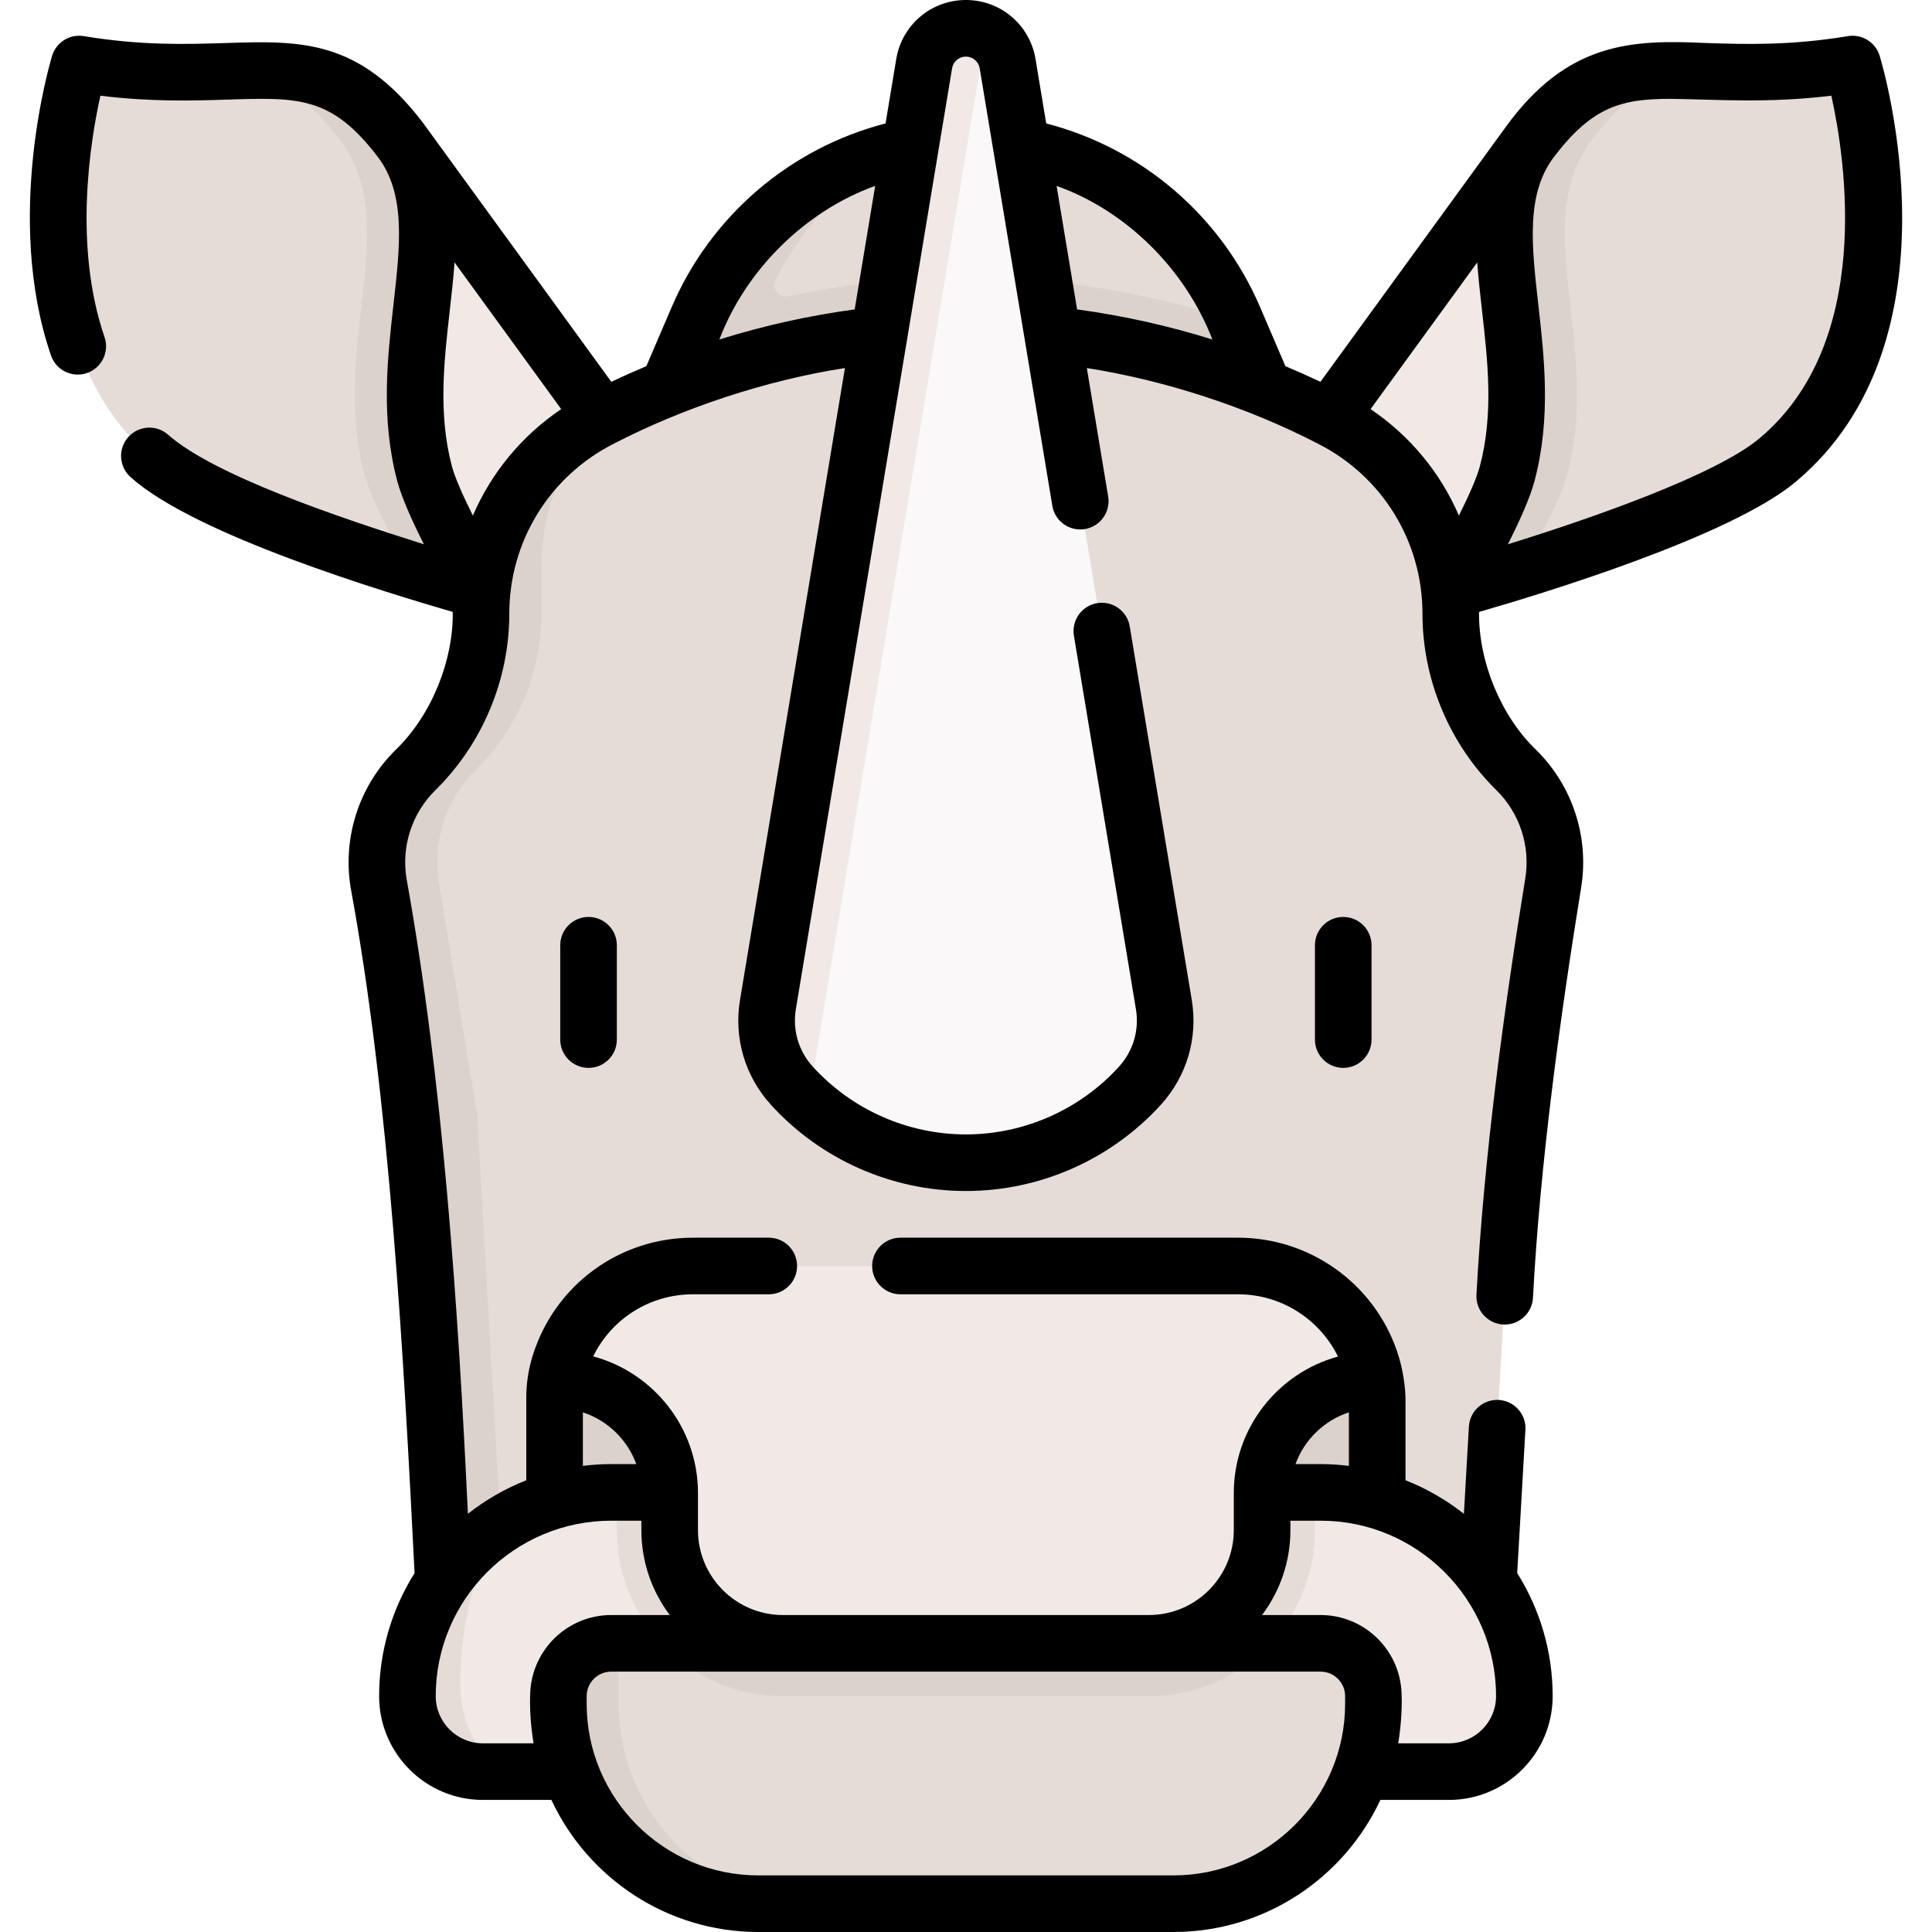
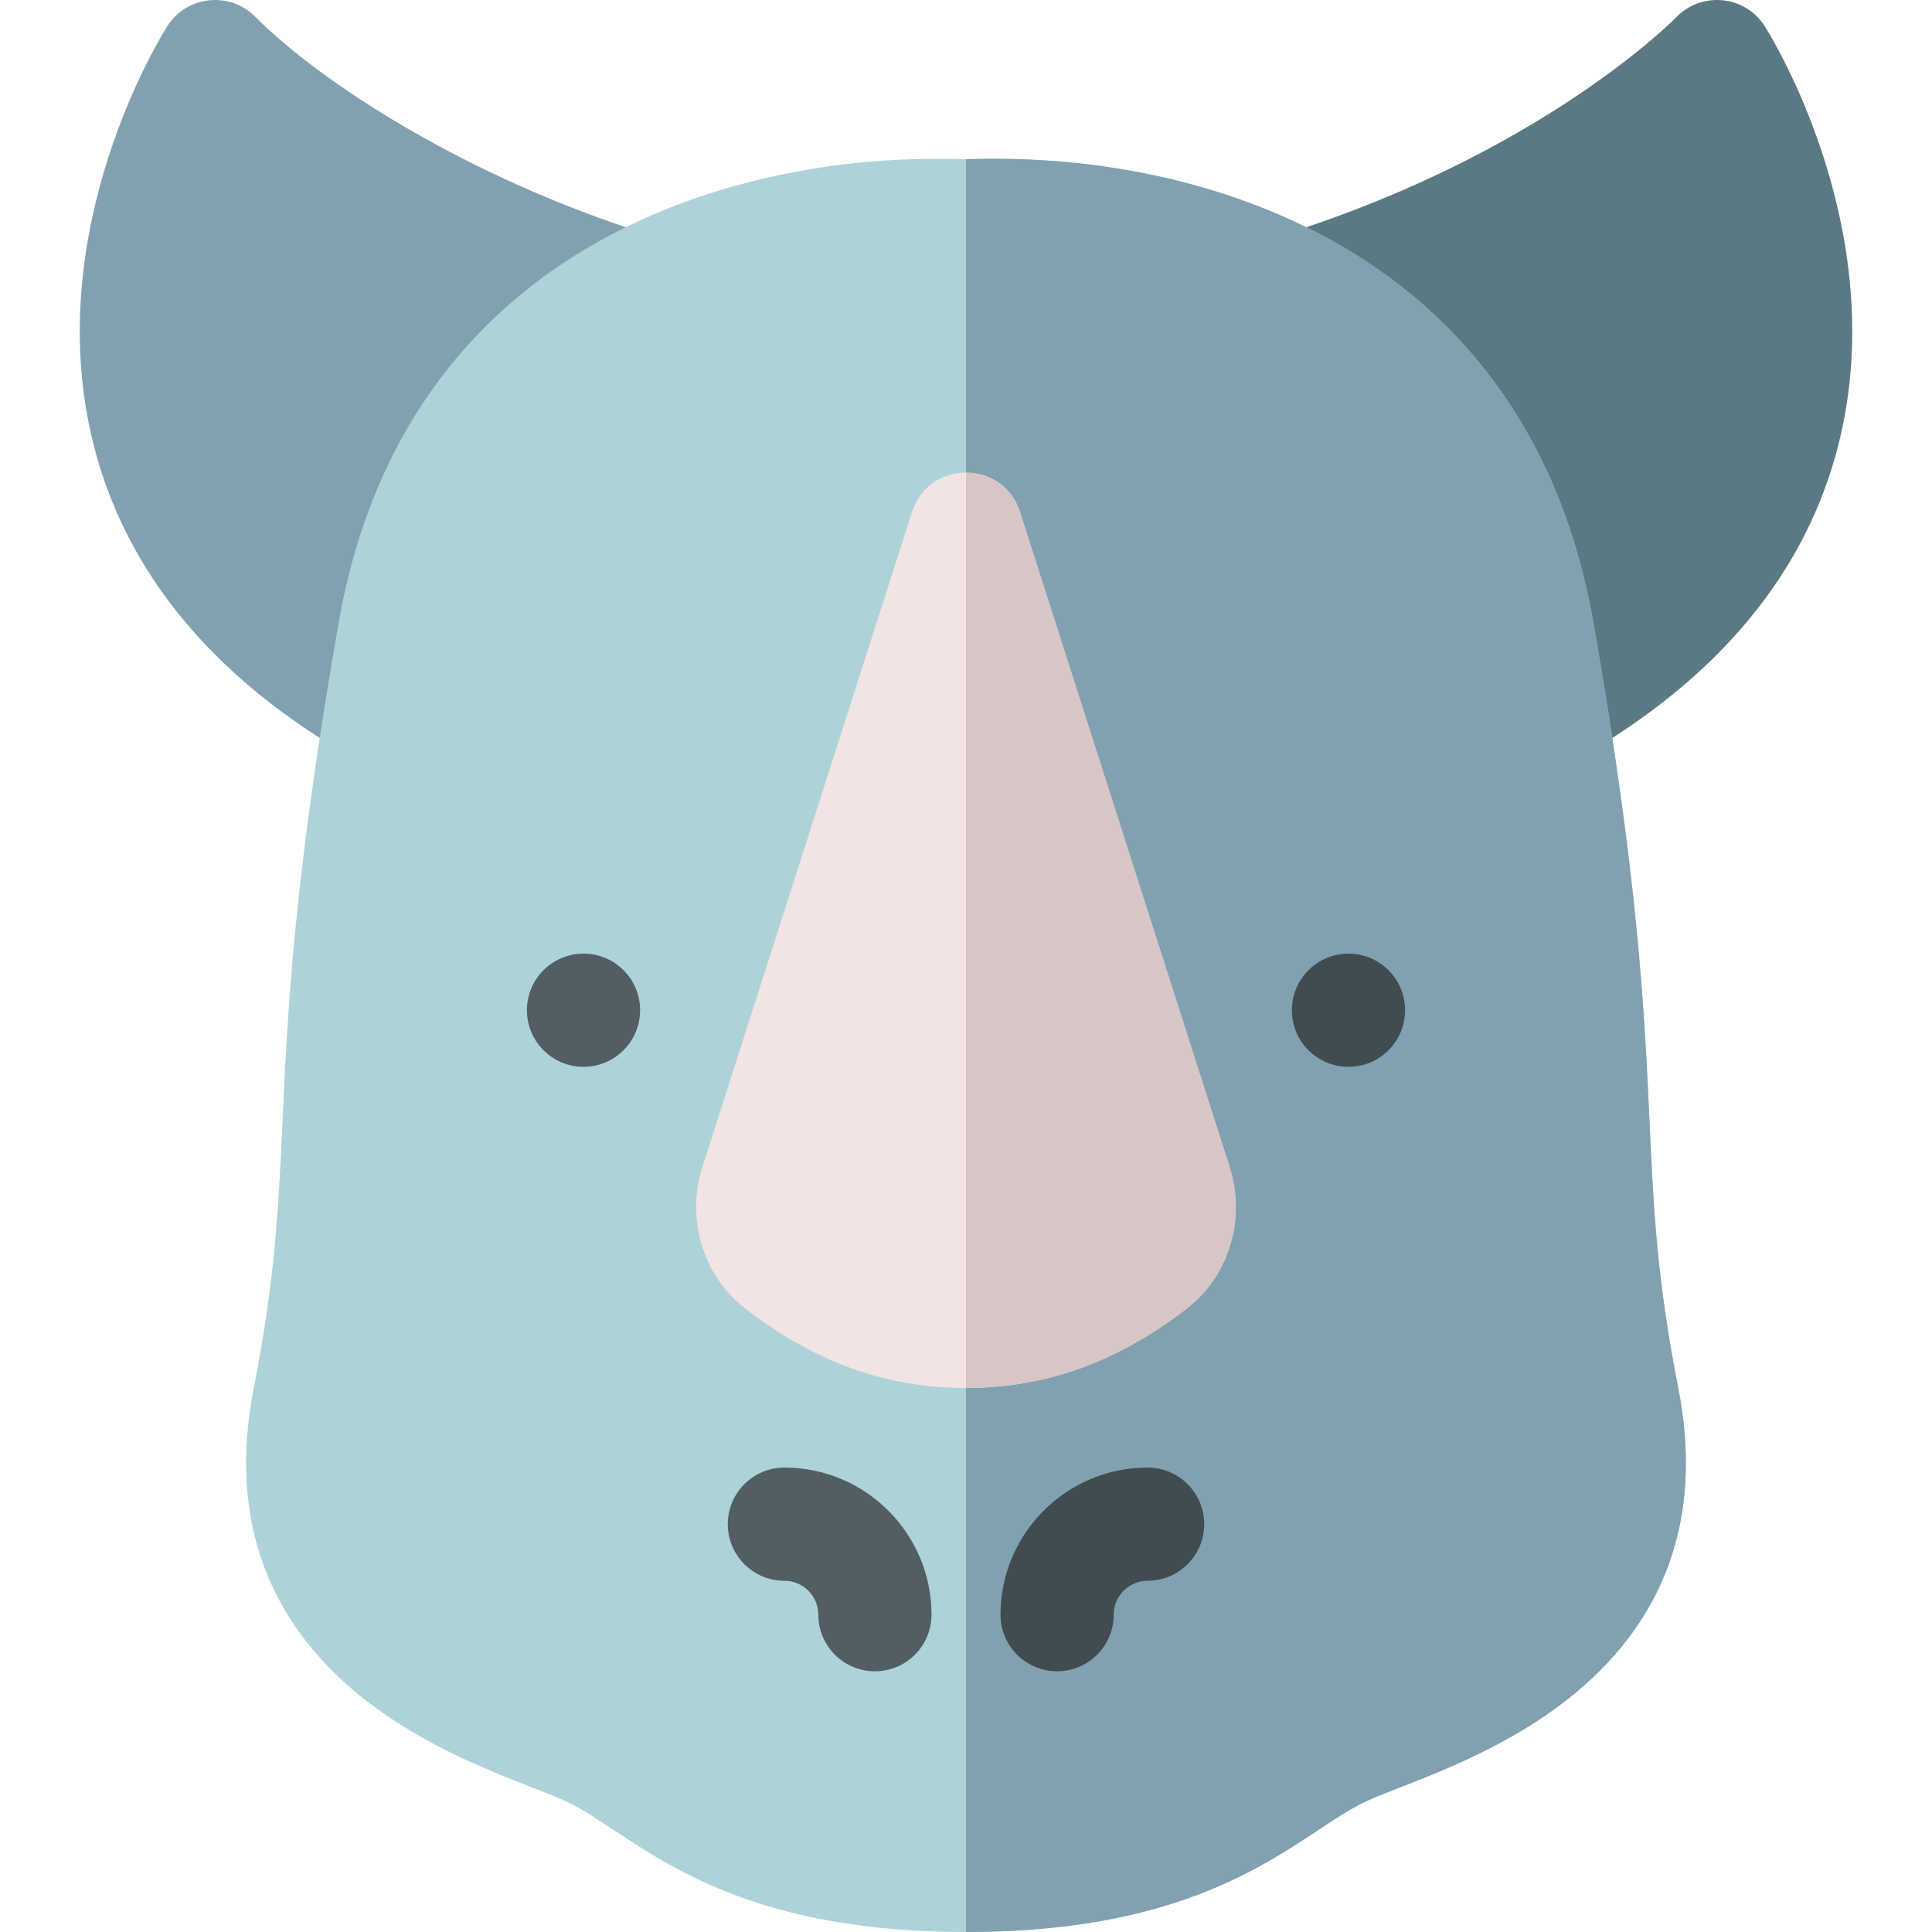
<svg xmlns="http://www.w3.org/2000/svg" id="Capa_1" enable-background="new 0 0 512 512" height="512" viewBox="0 0 512 512" width="512">
  <g>
    <g>
-       <path d="m84.247 127 21.909-89.873 20.982 28.786.014.016 33.727 46.453-23.161 33.433.002.005-8.28 11.95-24.685-16.808z" fill="#f0e9e6" />
-       <path d="m20.039 20.488c.496-1.987 2.421-3.265 4.449-2.975 14.391 2.057 25.835 1.694 35.516 1.386 0 0 10.982.249 15.765.633 11.069.889 17.231 4.645 27.414 17.968 16.947 22.173-1.851 54.436 7.149 88.436 2.57 9.708 16.596 27.926 16.596 27.926l-18.409-2.927c-21.436-6.7-54.738-18.256-67.533-28.908-35.939-29.919-24.611-86.871-20.947-101.539z" fill="#e5dcd8" />
-       <path d="m59.53 18.92c11.16.85 20.27 4.64 30.51 18.05 16.95 22.18-2.53 54.53 6.47 88.53 1.73 6.55 8.068 18.395 12.008 25.435 11.27 3.53 19.262 5.705 19.262 5.705-.02-.1-12.7-21.43-15.27-31.14-9-34 10.48-66.35-6.47-88.53-14.7-19.23-27.05-18.67-46.51-18.05z" fill="#dbd2cc" />
-       <path d="m427.694 127-21.91-89.873-20.981 28.786-.015.016-33.727 46.453 23.162 33.433-.003.005 8.28 11.95 24.685-16.808z" fill="#f0e9e6" />
-       <path d="m491.902 20.488c-.496-1.987-2.421-3.265-4.449-2.975-14.391 2.057-25.835 1.694-35.516 1.386 0 0-10.982.249-15.765.633-11.07.889-17.232 4.645-27.415 17.968-16.947 22.173 1.851 54.436-7.149 88.436-2.57 9.708-16.596 27.926-16.596 27.926l18.409-2.927c21.436-6.7 54.738-18.256 67.533-28.908 35.939-29.919 24.611-86.871 20.948-101.539z" fill="#e5dcd8" />
-       <path d="m452.41 18.92c-11.16.85-20.27 4.64-30.51 18.05-16.95 22.18 2.53 54.53-6.47 88.53-1.73 6.55-8.068 18.395-12.008 25.435-11.27 3.53-19.262 5.705-19.262 5.705.02-.1 12.7-21.43 15.27-31.14 9-34-10.48-66.35 6.47-88.53 14.7-19.23 27.05-18.67 46.51-18.05z" fill="#dbd2cc" />
-       <path d="m336.97 107.5h-157.484l9.91-23.124c8.591-20.045 20.838-34.649 40.622-41.802 3.248-1.174 9.662-3.343 9.662-3.343 5.285-1.138 10.739-1.731 16.29-1.731 30.94 0 58.902 18.438 71.09 46.876l.323.753-1.157 9.148z" fill="#e5dcd8" />
-       <path d="m327.383 85.129c-22.98-7.66-47.203-11.629-71.413-11.629-15.83 0-31.663 1.703-47.152 5.018-2.473.529-4.462-2.043-3.31-4.294 7.906-15.439 19.924-27.566 34.172-34.994-24.17 5.21-44.8 21.81-54.8 45.15-.004.003.006-.002-.32.74.055-.11-9.481 22.12-9.59 22.38h17 145z" fill="#dbd2cc" />
-       <path d="m394.47 418.5 6.997-122.25 10.147-62.237c1.791-10.983-1.862-22.152-9.797-29.954-11.098-10.913-17.348-25.825-17.348-41.389 0-21.88-12.303-41.9-31.822-51.785l-1.125-.57c-29.618-14.999-62.352-22.815-95.552-22.815-33.2 0-65.934 7.816-95.552 22.815l-1.125.57s-7.573 5.37-11.301 8.711c-12.114 10.856-18.225 26.929-18.225 43.66 0 15.564-3.561 30.878-14.659 41.79-7.935 7.802-11.587 18.971-9.797 29.954l8.48 60.5 7 123z" fill="#e5dcd8" />
-       <g fill="#dbd2cc">
-         <path d="m159.652 110.701c-10.454 10.003-16.182 24.47-16.182 39.379v12.59c0 15.56-6.25 30.48-17.35 41.39-6.6 6.49-10.24 15.31-10.24 24.42 0 1.84.15 3.69.45 5.53l10.14 61.49 7 123-15.846 2.712-7.154-125.712-10.14-61.49c-.3-1.84-.45-3.69-.45-5.53 0-9.11 3.64-17.93 10.24-24.42 5.55-5.46 9.89-11.91 12.84-18.95s4.51-14.66 4.51-22.44c0-21.88 12.3-41.9 31.82-51.79z" />
-         <path d="m178.928 395.191-1.457 2.309-30.5 1.713v-28.793c0-1.59.13-3.18.38-4.75l.385-.336c16.57 0 31.192 13.287 31.192 29.857z" />
-         <path d="m364.97 370.88v27.503l-30.5-.883-1.415-1.989c0-16.032 12.083-30.834 28-31.66.385-.02 3.068 1.835 3.455 1.829.31 1.71.46 3.45.46 5.2z" />
-       </g>
-       <path d="m210.247 286.691c1.4 1.542 3.959 5.383 3.959 5.383 25.151 22.775 64.567 21.321 87.897-4.363 5.285-5.818 7.617-13.735 6.329-21.489l-41.406-249.35c-.587-3.535-2.79-6.454-5.776-8.051 0 0-3.382.084-5.28.084-5.481 0-8.868 3.497-9.766 8.904l-39.234 245.66c-1.287 7.753-2.008 17.404 3.277 23.222z" fill="#faf8f8" />
-       <path d="m261.25 8.821-47.044 283.254c-1.51-1.36-2.966-2.825-4.366-4.365-5.29-5.82-7.62-13.73-6.33-21.49l41.4-249.35c.45-2.71 1.84-5.05 3.81-6.71 1.97-1.67 4.51-2.66 7.25-2.66 1.9 0 3.7.471 5.28 1.321z" fill="#f0e9e6" />
-       <path d="m150.47 469.5h-16.86l-5.831-1.223c-11.046 0-18.128-7.731-18.128-18.777 0-17.257 6.99-32.108 19.628-42 1.26-.986 3.377-3.332 3.377-3.332 8.448-5.482 18.516-8.668 29.315-8.668h1.5l93.33 8.21 91.67-8.21h1.5c29.776 0 54 24.224 54 54 0 11.046-8.954 20-20 20h-21.5z" fill="#f0e9e6" />
-       <path d="m133.61 469.5h-5.64c-11.05 0-20-8.95-20-20 0-18.977 9.843-35.706 24.684-45.334-6.789 11.577-10.684 26.474-10.684 42.044 0 10.33 4.76 19.24 11.64 23.29z" fill="#e5dcd8" />
-       <path d="m348.47 395.5v10c0 24.26-19.74 44-44 44h-97c-24.26 0-44-19.74-44-44v-10z" fill="#e5dcd8" />
-       <path d="m364.51 365.68c-16.37.24-30.04 13.57-30.04 29.99v9.83c0 16.57-13.43 30-30 30h-97c-16.57 0-30-13.43-30-30v-9.83c0-16.57-13.43-30-30-30h-.12c.23-1.43.56-2.84.99-4.22 4.84-15.44 19.15-25.95 35.33-25.95h144.44c15.78 0 29.82 10 34.98 24.91l.23.66c.52 1.5.92 3.05 1.19 4.61z" fill="#f0e9e6" />
-       <path d="m149.47 450.149c0-7.72 6.28-14 14-14l.5-.649h186c7.72 0 14 6.28 14 14v2c0 29.271-23.729 53-53 53h-98.298l-11.617-1.394c-29.271 0-51.585-23.686-51.585-52.957z" fill="#e5dcd8" />
-       <path d="m216.97 504.5h-16c-29.27 0-53-23.73-53-53v-2c0-7.72 6.28-14 14-14h2v16c0 29.27 23.73 53 53 53z" fill="#dbd2cc" />
-       <path d="m336.63 435.5c-8.04 8.61-19.48 14-32.16 14h-97c-12.68 0-24.12-5.39-32.16-14z" fill="#dbd2cc" />
+       <path d="m180.03 84.068-66.03 111.531c-4.142 7.022-13.202 9.462-20.36 5.38-37.36-21.39-60.59-49.61-69.02-83.86-13.93-56.531 18.34-108.021 19.72-110.191 5.222-8.181 16.711-9.311 23.44-2.35 17.328 17.328 55.743 42.353 103.86 57.54 9.216 2.917 13.314 13.66 8.39 21.95z" fill="#81a1b1" />
    </g>
    <g>
-       <path d="m498.13 14.789c-1.096-3.599-4.69-5.83-8.398-5.215-15.338 2.536-27.149 2.161-37.571 1.829-19.725-.948-36.773-.28-53.089 22.202l-49.143 67.581c-3.067-1.458-6.163-2.84-9.283-4.15l-6.692-15.614c-10.39-24.244-31.359-42.152-56.695-48.71l-2.834-17.069c-1.505-9.064-9.267-15.643-18.455-15.643s-16.95 6.579-18.455 15.643l-2.834 17.069c-25.336 6.558-46.304 24.466-56.695 48.71l-6.692 15.613c-3.12 1.31-6.216 2.692-9.283 4.15-1.229-1.669-48.808-67.168-50.014-68.766-16.92-22.139-32.496-21.643-52.217-21.017-10.42.332-22.232.707-37.571-1.829-3.712-.615-7.303 1.616-8.398 5.215-.529 1.738-12.812 42.971-.296 79.415 1.346 3.917 5.613 6.005 9.529 4.657 3.917-1.345 6.003-5.612 4.657-9.529-8.285-24.126-3.79-51.856-1.095-63.971 13.577 1.673 24.568 1.323 33.65 1.035 18.94-.603 27.588-.877 39.824 15.133 7.517 9.833 5.978 23.425 4.196 39.162-1.598 14.121-3.41 30.125.985 46.729 1.16 4.382 3.888 10.501 7.078 16.821-23.278-7.334-55.709-18.366-67.791-29.037-3.105-2.742-7.845-2.446-10.586.659s-2.446 7.845.659 10.586c17.071 15.409 67.959 30.632 85.358 35.722.215 12.535-5.432 27.203-15.115 36.54-9.657 9.495-14.12 23.144-11.938 36.523 10.413 56.535 14.062 124.599 16.941 181.652-5.944 9.462-9.396 20.639-9.396 32.614 0 15.164 12.336 27.5 27.5 27.5h18.155c9.64 20.65 30.593 35 54.845 35h110c24.252 0 45.205-14.35 54.845-35h18.155c15.164 0 27.5-12.336 27.5-27.5 0-11.974-3.452-23.151-9.395-32.613l2.173-37.971c.237-4.136-2.924-7.68-7.059-7.917-4.132-.234-7.68 2.923-7.917 7.059l-1.323 23.123c-4.665-3.675-9.87-6.687-15.479-8.901v-21.403c0-2.869-.579-8.034-2.29-12.922-6.203-17.915-23.11-29.954-42.071-29.954h-89.48c-4.142 0-7.5 3.358-7.5 7.5s3.358 7.5 7.5 7.5h89.48c11.341 0 21.554 6.507 26.468 16.5-15.892 4.352-27.609 18.912-27.609 36.166v9.833c0 12.407-10.093 22.5-22.5 22.5h-97c-12.407 0-22.5-10.093-22.5-22.5v-9.833c0-17.313-11.796-31.916-27.771-36.212 4.906-9.997 15.043-16.454 26.468-16.454h20.068c4.142 0 7.5-3.358 7.5-7.5s-3.358-7.5-7.5-7.5h-20.068c-19.563 0-36.636 12.544-42.484 31.214-1.137 3.631-1.714 7.402-1.714 11.207v21.861c-5.607 2.213-10.81 5.223-15.474 8.896-2.527-54.122-6.629-115.014-16.268-168.372-1.397-8.566 1.464-17.314 7.653-23.4 12.449-12.242 19.589-29.277 19.589-46.736 0-19.159 10.618-36.438 27.71-45.094 18.266-9.449 40.251-16.789 61.237-20.038l-27.805 167.457c-1.673 10.08 1.307 20.198 8.176 27.76 13.206 14.539 32.043 22.876 51.684 22.876s38.479-8.338 51.684-22.876c6.87-7.562 9.85-17.681 8.177-27.76l-16.437-98.985c-.679-4.086-4.541-6.85-8.627-6.17-4.086.679-6.849 4.542-6.17 8.627l16.436 98.985c.918 5.525-.716 11.072-4.482 15.218-10.368 11.415-25.16 17.961-40.581 17.961s-30.212-6.546-40.581-17.962c-3.766-4.146-5.399-9.692-4.481-15.217l41.405-249.352c.298-1.796 1.837-3.1 3.658-3.1s3.359 1.304 3.657 3.1l19.252 115.94c.679 4.086 4.541 6.848 8.627 6.17 4.086-.679 6.849-4.542 6.17-8.627l-5.653-34.045c20.262 3.16 42.285 10.218 61.236 20.038 17.092 8.656 27.71 25.935 27.71 45.094 0 17.459 7.14 34.494 19.589 46.736 6.189 6.086 9.05 14.833 7.653 23.4-5.806 35.772-10.953 73.751-12.938 110.281-.237 4.136 2.924 7.68 7.059 7.917.146.008.291.012.436.012 3.946 0 7.252-3.082 7.481-7.071 1.859-35.157 7.067-73.613 12.767-108.724 2.179-13.366-2.284-27.014-11.94-36.509-9.197-8.816-15.28-23.223-15.115-36.54 16.827-4.844 66.471-19.96 83.792-34.38 44.784-37.285 23.312-109.929 22.376-113.003zm-187.16 482.211h-110c-25.089 0-45.5-20.411-45.5-45.5v-2c0-3.584 2.916-6.5 6.5-6.5h188c3.584 0 6.5 2.916 6.5 6.5v2c0 25.089-20.411 45.5-45.5 45.5zm46.5-122.713v14.187c-2.46-.301-4.96-.474-7.5-.474h-6.654c2.353-6.469 7.593-11.559 14.154-13.713zm-15.5 31.213v-2.5h8c25.64 0 46.5 20.86 46.5 46.5 0 6.893-5.607 12.5-12.5 12.5h-13.431c.508-2.985 1.116-8.4.892-13.268-.409-11.498-9.865-20.732-21.461-20.732h-15.52c4.719-6.272 7.52-14.064 7.52-22.5zm-187.5-31.213c6.561 2.154 11.802 7.244 14.154 13.713h-6.654c-2.54 0-5.04.173-7.5.474zm7.5 28.713h8v2.5c0 8.436 2.801 16.228 7.52 22.5h-15.52c-11.596 0-21.052 9.234-21.461 20.732-.141 3.7.033 7.932.892 13.268h-13.431c-6.893 0-12.5-5.607-12.5-12.5 0-25.64 20.86-46.5 46.5-46.5zm-36.655-266.359c-2.874-5.756-4.825-10.313-5.552-13.06-3.674-13.88-2.102-27.771-.582-41.204.492-4.344.975-8.63 1.276-12.838l28.271 38.881c-10.475 7.074-18.53 16.884-23.413 28.221zm65.327-46.67c6.965-18.368 22.706-34.034 41.291-40.708l-5.436 32.735c-12.205 1.654-24.178 4.323-35.855 7.973zm89.366-40.708c18.364 6.543 34.011 21.918 41.291 40.709-11.676-3.65-23.65-6.32-35.855-7.974zm112.17 74.318c-.727 2.747-2.678 7.304-5.552 13.06-4.883-11.337-12.937-21.147-23.412-28.22l28.27-38.877c.301 4.207.784 8.491 1.275 12.833 1.521 13.433 3.093 27.324-.581 41.204zm73.978-7.318c-11.484 9.562-43.87 20.953-66.555 27.978 3.19-6.32 5.917-12.439 7.078-16.821 4.396-16.605 2.583-32.609.985-46.73-1.782-15.737-3.32-29.328 4.196-39.162 10.097-13.211 17.749-15.333 30.759-15.333 12.42.136 25.591 1.245 42.709-.833 3.801 17.165 11.18 65.633-19.172 90.901z" />
-       <path d="m155.97 243c-4.142 0-7.5 3.358-7.5 7.5v25c0 4.142 3.358 7.5 7.5 7.5s7.5-3.358 7.5-7.5v-25c0-4.142-3.358-7.5-7.5-7.5z" />
-       <path d="m355.97 243c-4.142 0-7.5 3.358-7.5 7.5v25c0 4.142 3.358 7.5 7.5 7.5s7.5-3.358 7.5-7.5v-25c0-4.142-3.358-7.5-7.5-7.5z" />
+       <path d="m487.38 117.118c-8.43 34.25-31.66 62.47-69.02 83.86-7.158 4.082-16.218 1.643-20.36-5.38l-66.03-111.53c-4.916-8.278-.842-19.028 8.39-21.95 68.7-21.68 103.52-57.18 103.86-57.54 6.719-6.951 18.21-5.844 23.44 2.35 1.38 2.17 33.65 53.66 19.72 110.19z" fill="#5a7983" />
    </g>
+     <path d="m422.08 444.6c-20.99 19.83-49.51 27.82-60.09 32.78-17.79 8.29-38.74 34.62-105.99 34.62s-88.2-26.33-105.99-34.62c-10.58-4.96-39.1-12.95-60.09-32.78-21.12-19.94-28.75-45.74-22.68-76.7 5.71-29.13 6.56-47.56 7.63-70.89 1.32-28.59 2.96-64.16 14.9-132.091 12.23-69.58 57.58-99.32 93.47-112.02 34.92-12.36 65.71-10.77 72.76-10.72 7.05-.05 37.84-1.64 72.76 10.72 35.89 12.7 81.24 42.44 93.47 112.02 11.94 67.93 13.58 103.5 14.9 132.091 1.07 23.33 1.92 41.76 7.63 70.89 6.07 30.96-1.56 56.76-22.68 76.7z" fill="#add3d8" />
+     <path d="m422.08 444.6c-20.99 19.83-49.51 27.82-60.09 32.78-17.79 8.29-38.74 34.62-105.99 34.62v-469.822c7.05-.05 37.84-1.64 72.76 10.72 35.89 12.7 81.24 42.44 93.47 112.02 11.94 67.93 13.58 103.5 14.9 132.091 1.07 23.33 1.92 41.76 7.63 70.89 6.07 30.961-1.56 56.761-22.68 76.701z" fill="#81a1b1" />
+     <g>
+       <path d="m314.53 346.759c-17.05 13.175-35.948 21.059-58.53 21.07-22.489.011-41.32-7.771-58.53-21.07-11.18-8.64-15.72-23.73-11.3-37.56l55.54-173.551c2.23-6.96 8.26-10.41 14.29-10.4s12.07 3.49 14.29 10.4l55.54 173.551c4.42 13.83-.12 28.92-11.3 37.56z" fill="#f2e4e4" />
+     </g>
+     <g>
+       <path d="m231.859 442.905c-8.284 0-15-6.716-15-15 0-4.955-4.031-8.985-8.986-8.985-8.284 0-15-6.716-15-15s6.716-15 15-15c21.497 0 38.986 17.489 38.986 38.986 0 8.284-6.715 14.999-15 14.999z" fill="#525e63" />
+     </g>
+     <g>
+       <path d="m280.141 442.905c-8.284 0-15-6.716-15-15 0-21.497 17.489-38.986 38.986-38.986 8.284 0 15 6.716 15 15s-6.716 15-15 15c-4.955 0-8.986 4.031-8.986 8.985 0 8.286-6.716 15.001-15 15.001z" fill="#414c51" />
+     </g>
+     <g>
+       <circle cx="154.639" cy="267.721" fill="#525e63" r="15" />
+     </g>
+     <g>
+       <circle cx="357.361" cy="267.721" fill="#414c51" r="15" />
+     </g>
+     <path d="m314.53 346.759c-17.05 13.175-35.948 21.059-58.53 21.07v-242.58c6.03.01 12.07 3.49 14.29 10.4l55.54 173.551c4.42 13.829-.12 28.919-11.3 37.559z" fill="#d8c5c5" />
  </g>
</svg>
